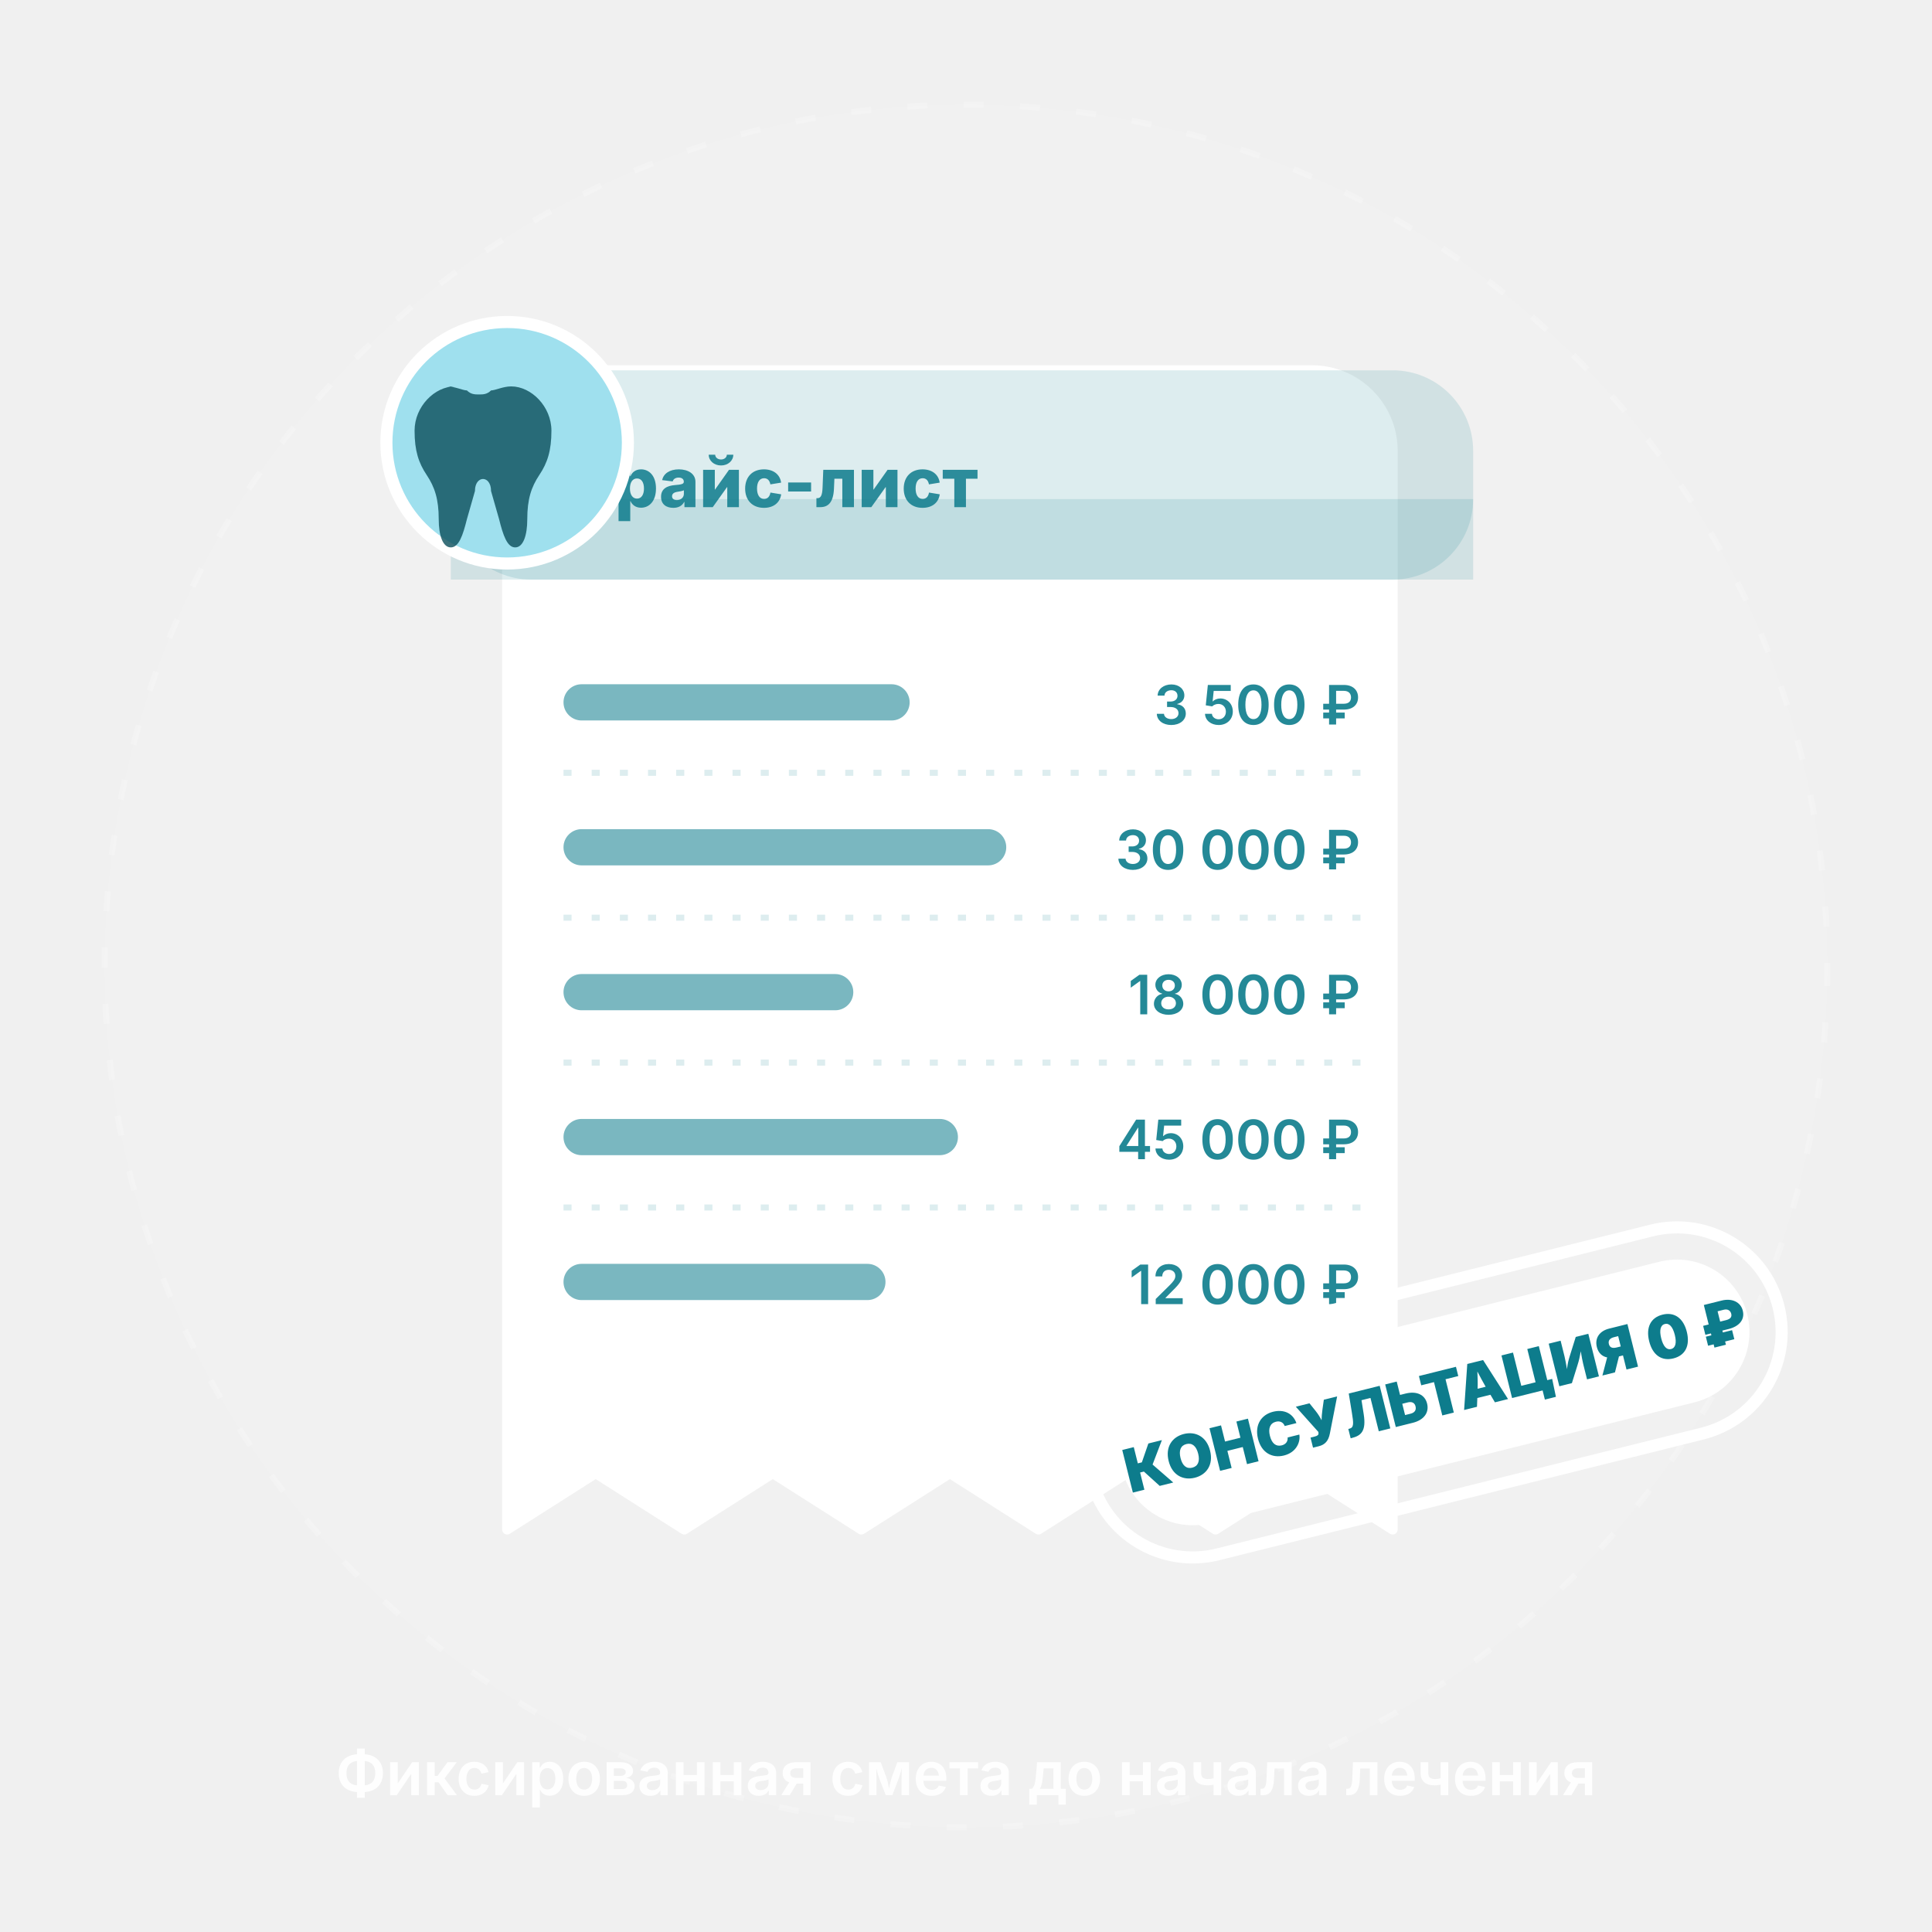
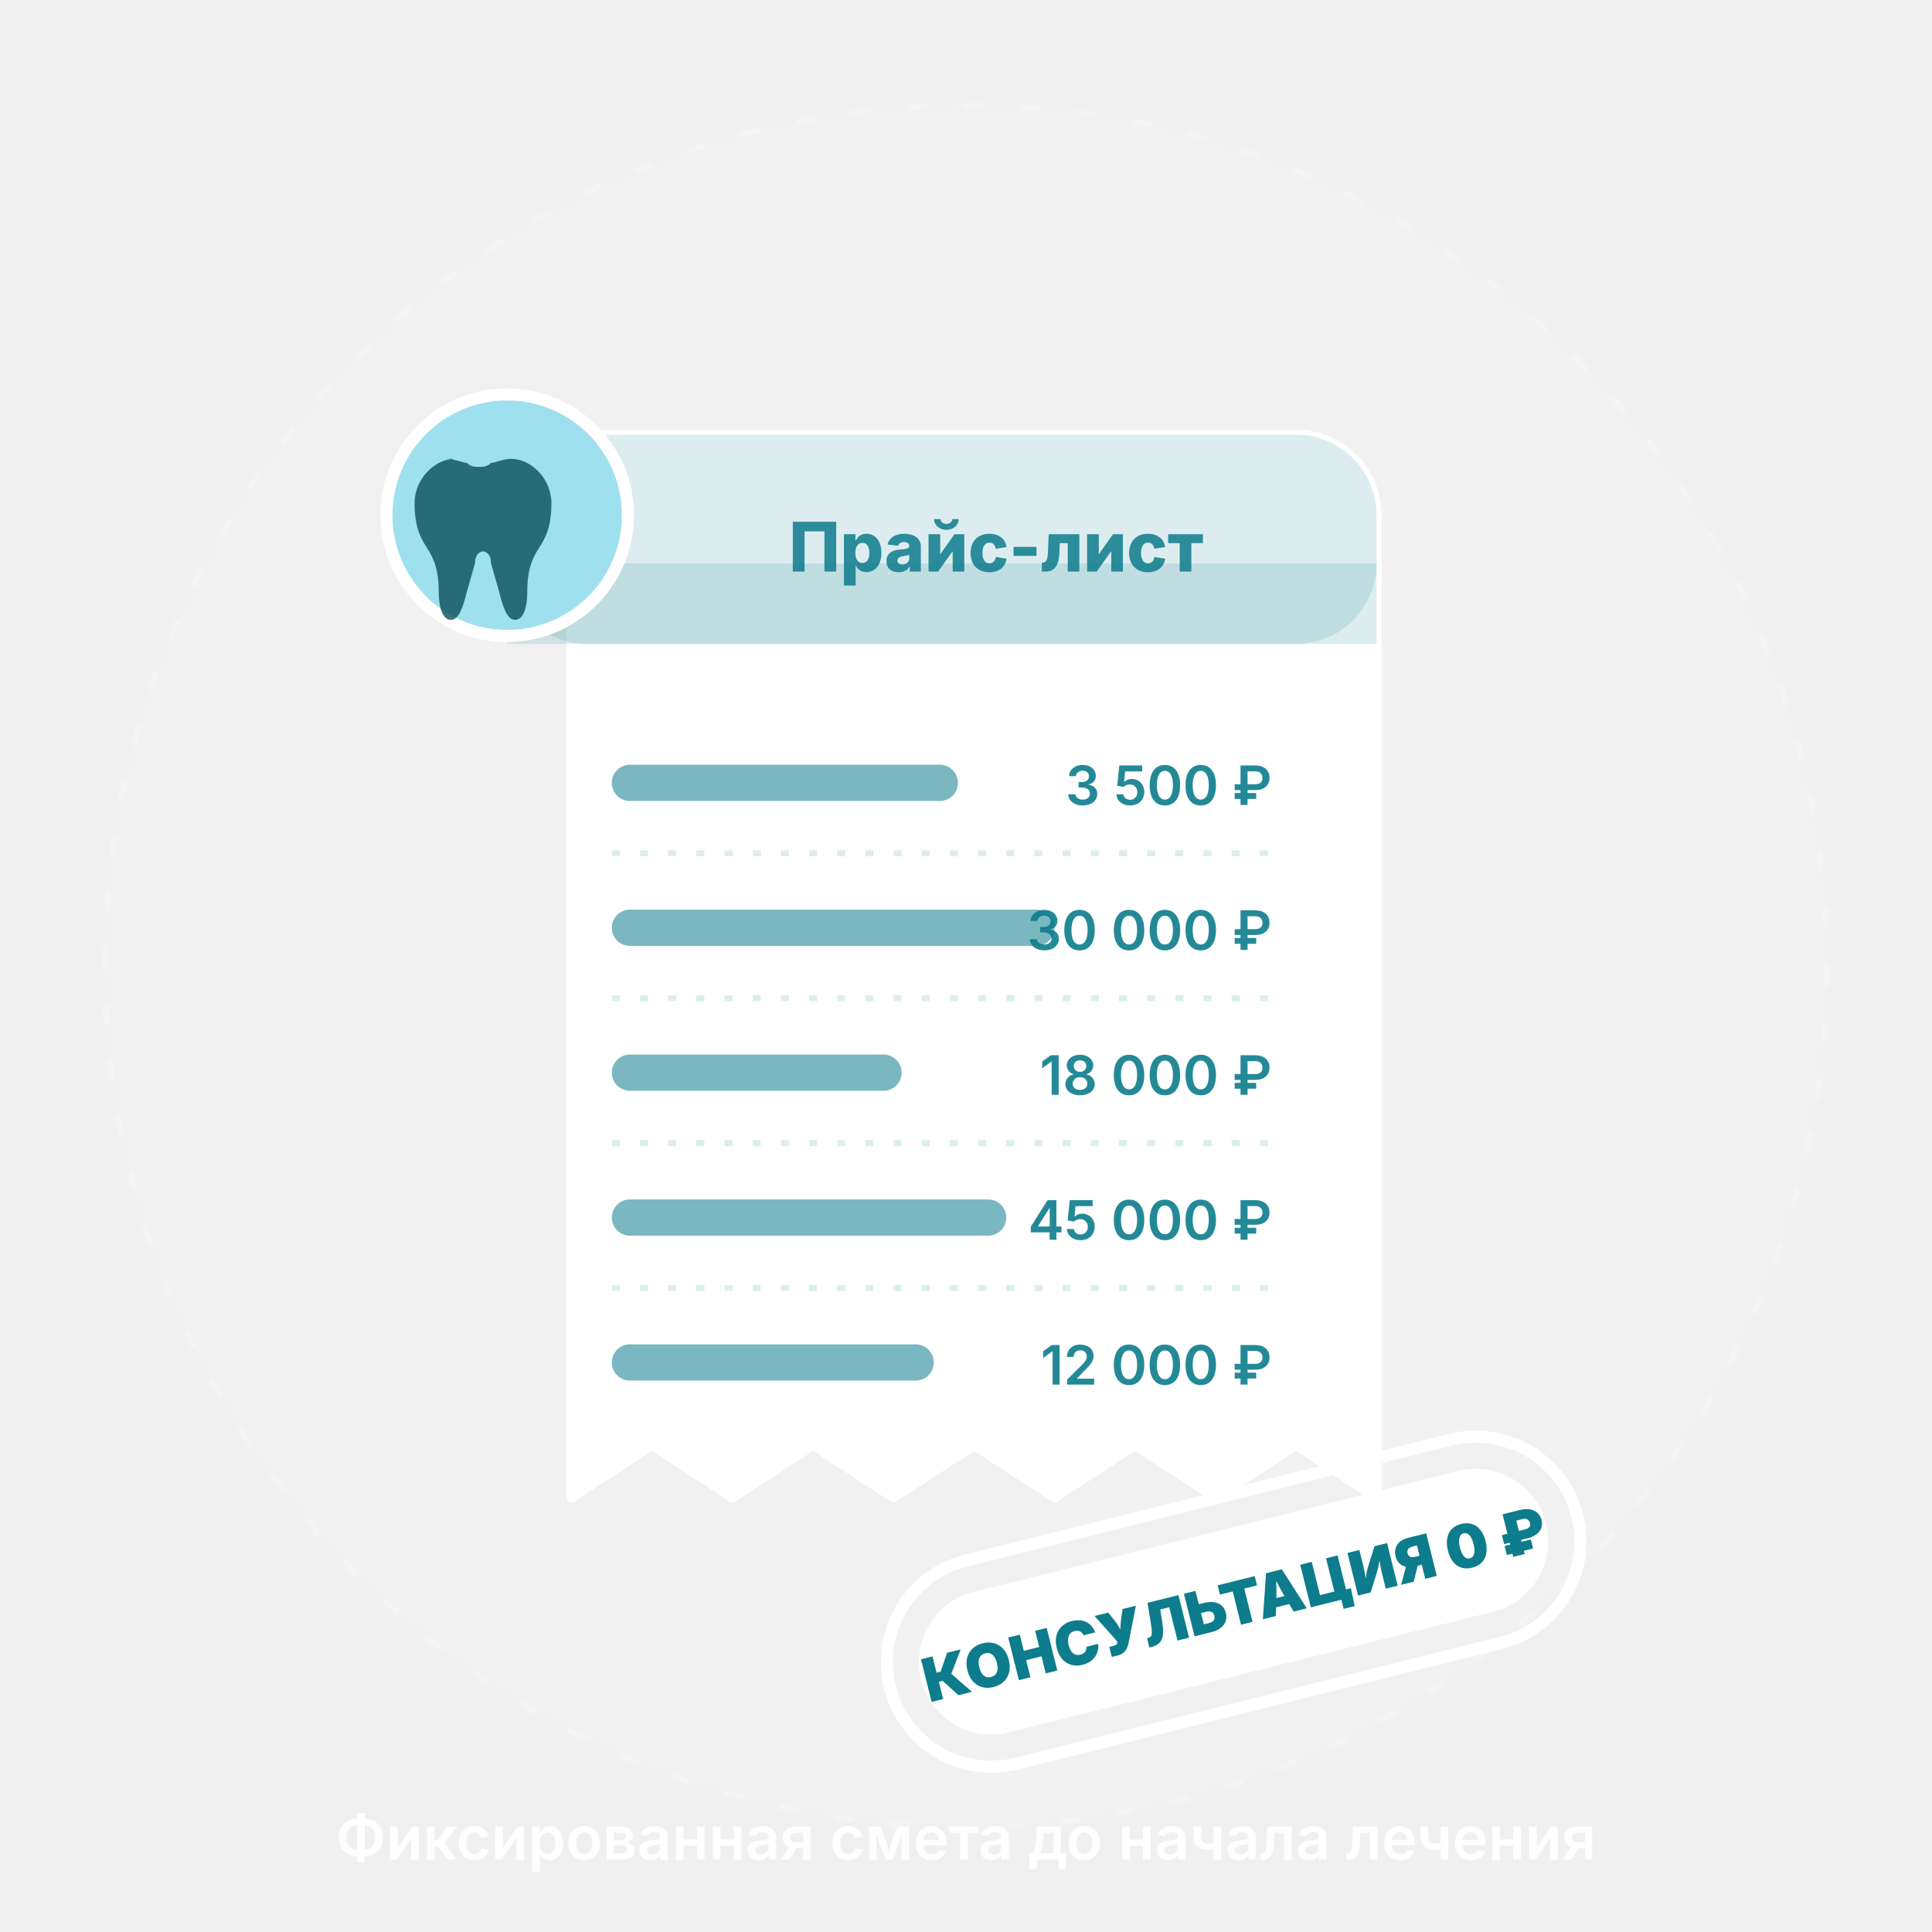
<svg xmlns="http://www.w3.org/2000/svg" viewBox="0 0 480 480" role="img" aria-label="Цены: прайс-лист клиники с расчётом стоимости лечения">
  <circle cx="240" cy="240" r="214" fill="#fff" opacity=".07" />
  <circle cx="240" cy="240" r="214" fill="none" stroke="#fff" stroke-opacity=".18" stroke-width="1.5" stroke-dasharray="5 9" />
  <g>
-     <path d="M112 92h214c11 0 20 9 20 20v268l-22-14-22 14-22-14-22 14-22-14-22 14-22-14-22 14-22-14-22 14V112c0-11 9-20 20-20z" fill="#fff" stroke="#fff" stroke-width="2.5" stroke-linejoin="round" />
-     <rect x="112" y="92" width="254" height="52" rx="20" fill="#0D7C8C" fill-opacity=".14" />
-     <rect x="112" y="124" width="254" height="20" fill="#0D7C8C" fill-opacity=".14" />
-     <text x="140" y="126" fill="#0D7C8C" fill-opacity=".85" font-family="system-ui,-apple-system,'Segoe UI',sans-serif" font-size="17" font-weight="800">Прайс-лист</text>
+     <path d="M126 108h196c11 0 20 9 20 20v244l-20-13-20 13-20-13-20 13-20-13-20 13-20-13-20 13-20-13-20 13V128c0-11 9-20 20-20z" fill="#fff" stroke="#fff" stroke-width="2.5" stroke-linejoin="round" />
+     <rect x="126" y="108" width="216" height="52" rx="20" fill="#0D7C8C" fill-opacity=".14" />
+     <rect x="126" y="140" width="216" height="20" fill="#0D7C8C" fill-opacity=".14" />
+     <text x="196" y="142" fill="#0D7C8C" fill-opacity=".85" font-family="system-ui,-apple-system,'Segoe UI',sans-serif" font-size="17" font-weight="800">Прайс-лист</text>
    <g font-family="system-ui,-apple-system,'Segoe UI',sans-serif" font-size="13.5" font-weight="600">
      <g fill="#0D7C8C" fill-opacity=".55">
-         <rect x="140" y="170" width="86" height="9" rx="4.5" />
-         <rect x="140" y="206" width="110" height="9" rx="4.5" />
-         <rect x="140" y="242" width="72" height="9" rx="4.5" />
-         <rect x="140" y="278" width="98" height="9" rx="4.5" />
-         <rect x="140" y="314" width="80" height="9" rx="4.5" />
+         <rect x="152" y="190" width="86" height="9" rx="4.5" />
+         <rect x="152" y="226" width="110" height="9" rx="4.5" />
+         <rect x="152" y="262" width="72" height="9" rx="4.5" />
+         <rect x="152" y="298" width="98" height="9" rx="4.5" />
+         <rect x="152" y="334" width="80" height="9" rx="4.5" />
      </g>
      <g fill="#0D7C8C" fill-opacity=".9" text-anchor="end">
-         <text x="338" y="180">3 500 ₽</text>
-         <text x="338" y="216">30 000 ₽</text>
-         <text x="338" y="252">18 000 ₽</text>
-         <text x="338" y="288">45 000 ₽</text>
-         <text x="338" y="324">12 000 ₽</text>
+         <text x="316" y="200">3 500 ₽</text>
+         <text x="316" y="236">30 000 ₽</text>
+         <text x="316" y="272">18 000 ₽</text>
+         <text x="316" y="308">45 000 ₽</text>
+         <text x="316" y="344">12 000 ₽</text>
      </g>
      <g stroke="#0D7C8C" stroke-opacity=".14" stroke-width="1.5" stroke-dasharray="2 5">
-         <path d="M140 192h198" />
-         <path d="M140 228h198" />
-         <path d="M140 264h198" />
-         <path d="M140 300h198" />
+         <path d="M152 212h164" />
+         <path d="M152 248h164" />
+         <path d="M152 284h164" />
+         <path d="M152 320h164" />
      </g>
    </g>
  </g>
-   <g transform="rotate(-14 356 344)">
-     <rect x="268" y="320" width="176" height="52" rx="26" fill="none" stroke="#fff" stroke-width="3" />
-     <rect x="276" y="328" width="160" height="36" rx="18" fill="#fff" />
-     <text x="356" y="352" text-anchor="middle" fill="#0D7C8C" font-family="system-ui,-apple-system,'Segoe UI',sans-serif" font-size="15" font-weight="900">КОНСУЛЬТАЦИЯ 0 ₽</text>
+   <g transform="rotate(-14 306 396)">
+     <rect x="218" y="372" width="176" height="52" rx="26" fill="none" stroke="#fff" stroke-width="3" />
+     <rect x="226" y="380" width="160" height="36" rx="18" fill="#fff" />
+     <text x="306" y="404" text-anchor="middle" fill="#0D7C8C" font-family="system-ui,-apple-system,'Segoe UI',sans-serif" font-size="15" font-weight="900">КОНСУЛЬТАЦИЯ 0 ₽</text>
  </g>
-   <g transform="translate(126,110)">
+   <g transform="translate(126,128)">
    <circle cx="0" cy="0" r="30" fill="#9FE0EE" stroke="#fff" stroke-width="3" />
    <path d="M-13-14c-5 0-10 5-10 11 0 5 1 8 3 11 2 3 3 6 3 11 0 4 1 7 3 7s3-3 4-7l2-7c0-2 1-3 2-3s2 1 2 3l2 7c1 4 2 7 4 7s3-3 3-7c0-5 1-8 3-11 2-3 3-6 3-11 0-6-5-11-10-11-2 0-4 1-5 1-1 1-2 1-3 1s-2 0-3-1c-1 0-3-1-5-1z" fill="#0B4E5A" fill-opacity=".8" />
  </g>
-   <text x="240" y="446" text-anchor="middle" fill="#fff" fill-opacity=".92" font-family="system-ui,-apple-system,'Segoe UI',sans-serif" font-size="15" font-weight="600">Фиксированная смета до начала лечения</text>
+   <text x="240" y="462" text-anchor="middle" fill="#fff" fill-opacity=".92" font-family="system-ui,-apple-system,'Segoe UI',sans-serif" font-size="15" font-weight="600">Фиксированная смета до начала лечения</text>
</svg>
